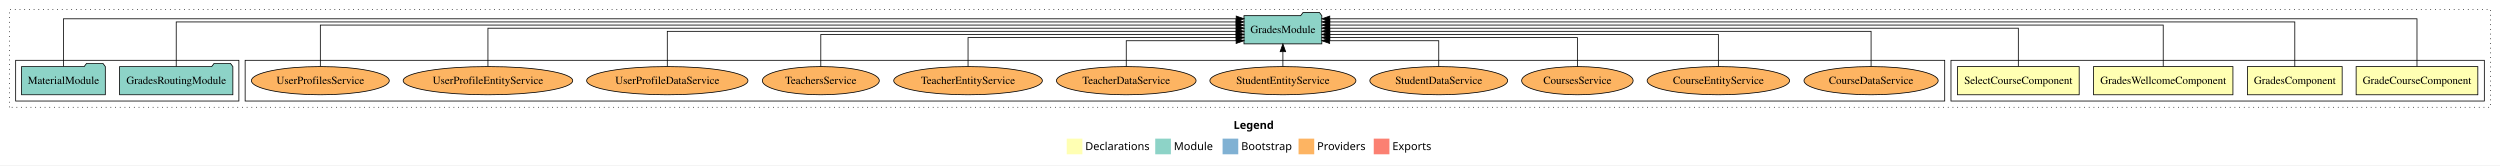
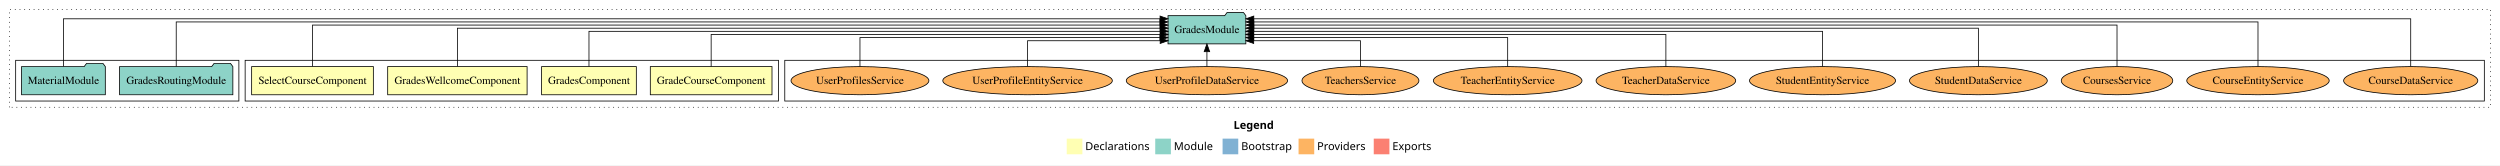
<svg xmlns="http://www.w3.org/2000/svg" width="3192pt" height="211pt" viewBox="0.00 0.00 3192.00 211.00">
  <g id="graph0" class="graph" transform="scale(1 1) rotate(0) translate(4 207)">
    <polygon fill="white" stroke="transparent" points="-4,4 -4,-207 3188,-207 3188,4 -4,4" />
    <text text-anchor="start" x="1571.01" y="-42.4" font-family="sans-serif" font-weight="bold" font-size="14.00">Legend</text>
    <polygon fill="#ffffb3" stroke="transparent" points="1358,-10 1358,-30 1378,-30 1378,-10 1358,-10" />
    <text text-anchor="start" x="1381.63" y="-15.4" font-family="sans-serif" font-size="14.00">  Declarations</text>
    <polygon fill="#8dd3c7" stroke="transparent" points="1471,-10 1471,-30 1491,-30 1491,-10 1471,-10" />
    <text text-anchor="start" x="1494.73" y="-15.4" font-family="sans-serif" font-size="14.00">  Module</text>
    <polygon fill="#80b1d3" stroke="transparent" points="1557,-10 1557,-30 1577,-30 1577,-10 1557,-10" />
    <text text-anchor="start" x="1580.78" y="-15.4" font-family="sans-serif" font-size="14.00">  Bootstrap</text>
    <polygon fill="#fdb462" stroke="transparent" points="1654,-10 1654,-30 1674,-30 1674,-10 1654,-10" />
    <text text-anchor="start" x="1677.67" y="-15.4" font-family="sans-serif" font-size="14.00">  Providers</text>
    <polygon fill="#fb8072" stroke="transparent" points="1750,-10 1750,-30 1770,-30 1770,-10 1750,-10" />
    <text text-anchor="start" x="1773.73" y="-15.4" font-family="sans-serif" font-size="14.00">  Exports</text>
    <g id="clust1" class="cluster">
      <polygon fill="none" stroke="black" stroke-dasharray="1,5" points="8,-70 8,-195 3176,-195 3176,-70 8,-70" />
    </g>
+     <g id="clust10" class="cluster">
+       <polygon fill="none" stroke="black" points="998,-78 998,-130 3168,-130 3168,-78 998,-78" />
+     </g>
    <g id="clust2" class="cluster">
-       <polygon fill="none" stroke="black" points="2487,-78 2487,-130 3168,-130 3168,-78 2487,-78" />
-     </g>
-     <g id="clust10" class="cluster">
-       <polygon fill="none" stroke="black" points="309,-78 309,-130 2479,-130 2479,-78 309,-78" />
+       <polygon fill="none" stroke="black" points="309,-78 309,-130 990,-130 990,-78 309,-78" />
    </g>
    <g id="clust7" class="cluster">
      <polygon fill="none" stroke="black" points="16,-78 16,-130 301,-130 301,-78 16,-78" />
    </g>
    <g id="node1" class="node">
-       <polygon fill="#ffffb3" stroke="black" points="3159.69,-122 3004.31,-122 3004.31,-86 3159.69,-86 3159.69,-122" />
-       <text text-anchor="middle" x="3082" y="-99.8" font-family="Times,serif" font-size="14.00">GradeCourseComponent</text>
+       <polygon fill="#ffffb3" stroke="black" points="981.69,-122 826.31,-122 826.31,-86 981.69,-86 981.69,-122" />
+       <text text-anchor="middle" x="904" y="-99.8" font-family="Times,serif" font-size="14.00">GradeCourseComponent</text>
    </g>
    <g id="node5" class="node">
-       <polygon fill="#8dd3c7" stroke="black" points="1683.69,-187 1680.69,-191 1659.69,-191 1656.69,-187 1584.31,-187 1584.31,-151 1683.69,-151 1683.69,-187" />
-       <text text-anchor="middle" x="1634" y="-164.8" font-family="Times,serif" font-size="14.00">GradesModule</text>
+       <polygon fill="#8dd3c7" stroke="black" points="1586.69,-187 1583.69,-191 1562.69,-191 1559.69,-187 1487.31,-187 1487.31,-151 1586.69,-151 1586.69,-187" />
+       <text text-anchor="middle" x="1537" y="-164.8" font-family="Times,serif" font-size="14.00">GradesModule</text>
    </g>
    <g id="edge1" class="edge">
-       <path fill="none" stroke="black" d="M3082,-122.32C3082,-145.66 3082,-183 3082,-183 3082,-183 1693.84,-183 1693.84,-183" />
-       <polygon fill="black" stroke="black" points="1693.84,-179.5 1683.84,-183 1693.84,-186.5 1693.84,-179.5" />
+       <path fill="none" stroke="black" d="M904,-122.02C904,-139.37 904,-163 904,-163 904,-163 1477.33,-163 1477.33,-163" />
+       <polygon fill="black" stroke="black" points="1477.33,-166.5 1487.33,-163 1477.33,-159.5 1477.33,-166.5" />
    </g>
    <g id="node2" class="node">
-       <polygon fill="#ffffb3" stroke="black" points="2986.47,-122 2865.53,-122 2865.53,-86 2986.47,-86 2986.47,-122" />
-       <text text-anchor="middle" x="2926" y="-99.8" font-family="Times,serif" font-size="14.00">GradesComponent</text>
+       <polygon fill="#ffffb3" stroke="black" points="808.47,-122 687.53,-122 687.53,-86 808.47,-86 808.47,-122" />
+       <text text-anchor="middle" x="748" y="-99.8" font-family="Times,serif" font-size="14.00">GradesComponent</text>
    </g>
    <g id="edge2" class="edge">
-       <path fill="none" stroke="black" d="M2926,-122.16C2926,-144.35 2926,-179 2926,-179 2926,-179 1693.86,-179 1693.86,-179" />
-       <polygon fill="black" stroke="black" points="1693.86,-175.5 1683.86,-179 1693.86,-182.5 1693.86,-175.5" />
+       <path fill="none" stroke="black" d="M748,-122.22C748,-140.83 748,-167 748,-167 748,-167 1477.35,-167 1477.35,-167" />
+       <polygon fill="black" stroke="black" points="1477.35,-170.5 1487.35,-167 1477.35,-163.5 1477.35,-170.5" />
    </g>
    <g id="node3" class="node">
-       <polygon fill="#ffffb3" stroke="black" points="2847,-122 2669,-122 2669,-86 2847,-86 2847,-122" />
-       <text text-anchor="middle" x="2758" y="-99.8" font-family="Times,serif" font-size="14.00">GradesWellcomeComponent</text>
+       <polygon fill="#ffffb3" stroke="black" points="669,-122 491,-122 491,-86 669,-86 669,-122" />
+       <text text-anchor="middle" x="580" y="-99.8" font-family="Times,serif" font-size="14.00">GradesWellcomeComponent</text>
    </g>
    <g id="edge3" class="edge">
-       <path fill="none" stroke="black" d="M2758,-122.28C2758,-143.32 2758,-175 2758,-175 2758,-175 1693.75,-175 1693.75,-175" />
-       <polygon fill="black" stroke="black" points="1693.75,-171.5 1683.75,-175 1693.75,-178.5 1693.75,-171.5" />
+       <path fill="none" stroke="black" d="M580,-122.31C580,-142.15 580,-171 580,-171 580,-171 1477.23,-171 1477.23,-171" />
+       <polygon fill="black" stroke="black" points="1477.23,-174.5 1487.23,-171 1477.23,-167.5 1477.23,-174.5" />
    </g>
    <g id="node4" class="node">
-       <polygon fill="#ffffb3" stroke="black" points="2650.7,-122 2495.3,-122 2495.3,-86 2650.7,-86 2650.7,-122" />
-       <text text-anchor="middle" x="2573" y="-99.8" font-family="Times,serif" font-size="14.00">SelectCourseComponent</text>
+       <polygon fill="#ffffb3" stroke="black" points="472.7,-122 317.3,-122 317.3,-86 472.7,-86 472.7,-122" />
+       <text text-anchor="middle" x="395" y="-99.8" font-family="Times,serif" font-size="14.00">SelectCourseComponent</text>
    </g>
    <g id="edge4" class="edge">
-       <path fill="none" stroke="black" d="M2573,-122.31C2573,-142.15 2573,-171 2573,-171 2573,-171 1693.82,-171 1693.82,-171" />
-       <polygon fill="black" stroke="black" points="1693.82,-167.5 1683.82,-171 1693.82,-174.5 1693.82,-167.5" />
+       <path fill="none" stroke="black" d="M395,-122.28C395,-143.32 395,-175 395,-175 395,-175 1477.2,-175 1477.2,-175" />
+       <polygon fill="black" stroke="black" points="1477.2,-178.5 1487.2,-175 1477.2,-171.5 1477.2,-178.5" />
    </g>
    <g id="node6" class="node">
      <polygon fill="#8dd3c7" stroke="black" points="293.31,-122 290.31,-126 269.31,-126 266.31,-122 148.69,-122 148.69,-86 293.31,-86 293.31,-122" />
      <text text-anchor="middle" x="221" y="-99.8" font-family="Times,serif" font-size="14.00">GradesRoutingModule</text>
    </g>
    <g id="edge5" class="edge">
-       <path fill="none" stroke="black" d="M221,-122.16C221,-144.35 221,-179 221,-179 221,-179 1574.13,-179 1574.13,-179" />
-       <polygon fill="black" stroke="black" points="1574.13,-182.5 1584.13,-179 1574.13,-175.5 1574.13,-182.5" />
+       <path fill="none" stroke="black" d="M221,-122.16C221,-144.35 221,-179 221,-179 221,-179 1477.02,-179 1477.02,-179" />
+       <polygon fill="black" stroke="black" points="1477.02,-182.5 1487.02,-179 1477.02,-175.5 1477.02,-182.5" />
    </g>
    <g id="node7" class="node">
      <polygon fill="#8dd3c7" stroke="black" points="130.47,-122 127.47,-126 106.47,-126 103.47,-122 23.53,-122 23.53,-86 130.47,-86 130.47,-122" />
      <text text-anchor="middle" x="77" y="-99.8" font-family="Times,serif" font-size="14.00">MaterialModule</text>
    </g>
    <g id="edge6" class="edge">
-       <path fill="none" stroke="black" d="M77,-122.32C77,-145.66 77,-183 77,-183 77,-183 1574.4,-183 1574.4,-183" />
-       <polygon fill="black" stroke="black" points="1574.4,-186.5 1584.4,-183 1574.4,-179.5 1574.4,-186.5" />
+       <path fill="none" stroke="black" d="M77,-122.32C77,-145.66 77,-183 77,-183 77,-183 1477.17,-183 1477.17,-183" />
+       <polygon fill="black" stroke="black" points="1477.17,-186.5 1487.17,-183 1477.17,-179.5 1477.17,-186.5" />
    </g>
    <g id="node8" class="node">
-       <ellipse fill="#fdb462" stroke="black" cx="2385" cy="-104" rx="85.65" ry="18" />
-       <text text-anchor="middle" x="2385" y="-99.8" font-family="Times,serif" font-size="14.00">CourseDataService</text>
+       <ellipse fill="#fdb462" stroke="black" cx="3074" cy="-104" rx="85.65" ry="18" />
+       <text text-anchor="middle" x="3074" y="-99.8" font-family="Times,serif" font-size="14.00">CourseDataService</text>
    </g>
    <g id="edge7" class="edge">
-       <path fill="none" stroke="black" d="M2385,-122.22C2385,-140.83 2385,-167 2385,-167 2385,-167 1693.86,-167 1693.86,-167" />
-       <polygon fill="black" stroke="black" points="1693.86,-163.5 1683.86,-167 1693.86,-170.5 1693.86,-163.5" />
+       <path fill="none" stroke="black" d="M3074,-122.32C3074,-145.66 3074,-183 3074,-183 3074,-183 1596.83,-183 1596.83,-183" />
+       <polygon fill="black" stroke="black" points="1596.83,-179.5 1586.83,-183 1596.83,-186.5 1596.83,-179.5" />
    </g>
    <g id="node9" class="node">
-       <ellipse fill="#fdb462" stroke="black" cx="2190" cy="-104" rx="90.91" ry="18" />
-       <text text-anchor="middle" x="2190" y="-99.8" font-family="Times,serif" font-size="14.00">CourseEntityService</text>
+       <ellipse fill="#fdb462" stroke="black" cx="2879" cy="-104" rx="90.91" ry="18" />
+       <text text-anchor="middle" x="2879" y="-99.8" font-family="Times,serif" font-size="14.00">CourseEntityService</text>
    </g>
    <g id="edge8" class="edge">
-       <path fill="none" stroke="black" d="M2190,-122.02C2190,-139.37 2190,-163 2190,-163 2190,-163 1693.83,-163 1693.83,-163" />
-       <polygon fill="black" stroke="black" points="1693.83,-159.5 1683.83,-163 1693.83,-166.5 1693.83,-159.5" />
+       <path fill="none" stroke="black" d="M2879,-122.16C2879,-144.35 2879,-179 2879,-179 2879,-179 1596.76,-179 1596.76,-179" />
+       <polygon fill="black" stroke="black" points="1596.76,-175.5 1586.76,-179 1596.76,-182.5 1596.76,-175.5" />
    </g>
    <g id="node10" class="node">
-       <ellipse fill="#fdb462" stroke="black" cx="2010" cy="-104" rx="71.2" ry="18" />
-       <text text-anchor="middle" x="2010" y="-99.8" font-family="Times,serif" font-size="14.00">CoursesService</text>
+       <ellipse fill="#fdb462" stroke="black" cx="2699" cy="-104" rx="71.2" ry="18" />
+       <text text-anchor="middle" x="2699" y="-99.8" font-family="Times,serif" font-size="14.00">CoursesService</text>
    </g>
    <g id="edge9" class="edge">
-       <path fill="none" stroke="black" d="M2010,-122.01C2010,-138.05 2010,-159 2010,-159 2010,-159 1693.93,-159 1693.93,-159" />
-       <polygon fill="black" stroke="black" points="1693.93,-155.5 1683.93,-159 1693.93,-162.5 1693.93,-155.5" />
+       <path fill="none" stroke="black" d="M2699,-122.28C2699,-143.32 2699,-175 2699,-175 2699,-175 1596.93,-175 1596.93,-175" />
+       <polygon fill="black" stroke="black" points="1596.93,-171.5 1586.93,-175 1596.93,-178.5 1596.93,-171.5" />
    </g>
    <g id="node11" class="node">
-       <ellipse fill="#fdb462" stroke="black" cx="1833" cy="-104" rx="87.96" ry="18" />
-       <text text-anchor="middle" x="1833" y="-99.8" font-family="Times,serif" font-size="14.00">StudentDataService</text>
+       <ellipse fill="#fdb462" stroke="black" cx="2522" cy="-104" rx="87.96" ry="18" />
+       <text text-anchor="middle" x="2522" y="-99.8" font-family="Times,serif" font-size="14.00">StudentDataService</text>
    </g>
    <g id="edge10" class="edge">
-       <path fill="none" stroke="black" d="M1833,-122.12C1833,-136.78 1833,-155 1833,-155 1833,-155 1693.7,-155 1693.7,-155" />
-       <polygon fill="black" stroke="black" points="1693.7,-151.5 1683.7,-155 1693.7,-158.5 1693.7,-151.5" />
+       <path fill="none" stroke="black" d="M2522,-122.31C2522,-142.15 2522,-171 2522,-171 2522,-171 1596.86,-171 1596.86,-171" />
+       <polygon fill="black" stroke="black" points="1596.86,-167.5 1586.86,-171 1596.86,-174.5 1596.86,-167.5" />
    </g>
    <g id="node12" class="node">
-       <ellipse fill="#fdb462" stroke="black" cx="1634" cy="-104" rx="93.21" ry="18" />
-       <text text-anchor="middle" x="1634" y="-99.8" font-family="Times,serif" font-size="14.00">StudentEntityService</text>
+       <ellipse fill="#fdb462" stroke="black" cx="2323" cy="-104" rx="93.21" ry="18" />
+       <text text-anchor="middle" x="2323" y="-99.8" font-family="Times,serif" font-size="14.00">StudentEntityService</text>
    </g>
    <g id="edge11" class="edge">
-       <path fill="none" stroke="black" d="M1634,-122.11C1634,-122.11 1634,-140.99 1634,-140.99" />
-       <polygon fill="black" stroke="black" points="1630.5,-140.99 1634,-150.99 1637.5,-140.99 1630.5,-140.99" />
+       <path fill="none" stroke="black" d="M2323,-122.22C2323,-140.83 2323,-167 2323,-167 2323,-167 1596.76,-167 1596.76,-167" />
+       <polygon fill="black" stroke="black" points="1596.76,-163.5 1586.76,-167 1596.76,-170.5 1596.76,-163.5" />
    </g>
    <g id="node13" class="node">
-       <ellipse fill="#fdb462" stroke="black" cx="1434" cy="-104" rx="89.12" ry="18" />
-       <text text-anchor="middle" x="1434" y="-99.8" font-family="Times,serif" font-size="14.00">TeacherDataService</text>
+       <ellipse fill="#fdb462" stroke="black" cx="2123" cy="-104" rx="89.12" ry="18" />
+       <text text-anchor="middle" x="2123" y="-99.8" font-family="Times,serif" font-size="14.00">TeacherDataService</text>
    </g>
    <g id="edge12" class="edge">
-       <path fill="none" stroke="black" d="M1434,-122.12C1434,-136.78 1434,-155 1434,-155 1434,-155 1574.3,-155 1574.3,-155" />
-       <polygon fill="black" stroke="black" points="1574.3,-158.5 1584.3,-155 1574.3,-151.5 1574.3,-158.5" />
+       <path fill="none" stroke="black" d="M2123,-122.02C2123,-139.37 2123,-163 2123,-163 2123,-163 1596.71,-163 1596.71,-163" />
+       <polygon fill="black" stroke="black" points="1596.71,-159.5 1586.71,-163 1596.71,-166.5 1596.71,-159.5" />
    </g>
    <g id="node14" class="node">
-       <ellipse fill="#fdb462" stroke="black" cx="1232" cy="-104" rx="94.88" ry="18" />
-       <text text-anchor="middle" x="1232" y="-99.8" font-family="Times,serif" font-size="14.00">TeacherEntityService</text>
+       <ellipse fill="#fdb462" stroke="black" cx="1921" cy="-104" rx="94.88" ry="18" />
+       <text text-anchor="middle" x="1921" y="-99.8" font-family="Times,serif" font-size="14.00">TeacherEntityService</text>
    </g>
    <g id="edge13" class="edge">
-       <path fill="none" stroke="black" d="M1232,-122.01C1232,-138.05 1232,-159 1232,-159 1232,-159 1574.3,-159 1574.3,-159" />
-       <polygon fill="black" stroke="black" points="1574.3,-162.5 1584.3,-159 1574.3,-155.5 1574.3,-162.5" />
+       <path fill="none" stroke="black" d="M1921,-122.01C1921,-138.05 1921,-159 1921,-159 1921,-159 1596.81,-159 1596.81,-159" />
+       <polygon fill="black" stroke="black" points="1596.81,-155.5 1586.81,-159 1596.81,-162.5 1596.81,-155.5" />
    </g>
    <g id="node15" class="node">
-       <ellipse fill="#fdb462" stroke="black" cx="1044" cy="-104" rx="74.67" ry="18" />
-       <text text-anchor="middle" x="1044" y="-99.8" font-family="Times,serif" font-size="14.00">TeachersService</text>
+       <ellipse fill="#fdb462" stroke="black" cx="1733" cy="-104" rx="74.67" ry="18" />
+       <text text-anchor="middle" x="1733" y="-99.8" font-family="Times,serif" font-size="14.00">TeachersService</text>
    </g>
    <g id="edge14" class="edge">
-       <path fill="none" stroke="black" d="M1044,-122.02C1044,-139.37 1044,-163 1044,-163 1044,-163 1574.21,-163 1574.21,-163" />
-       <polygon fill="black" stroke="black" points="1574.21,-166.5 1584.21,-163 1574.21,-159.5 1574.21,-166.5" />
+       <path fill="none" stroke="black" d="M1733,-122.12C1733,-136.78 1733,-155 1733,-155 1733,-155 1596.71,-155 1596.71,-155" />
+       <polygon fill="black" stroke="black" points="1596.71,-151.5 1586.71,-155 1596.71,-158.5 1596.71,-151.5" />
    </g>
    <g id="node16" class="node">
-       <ellipse fill="#fdb462" stroke="black" cx="848" cy="-104" rx="102.96" ry="18" />
-       <text text-anchor="middle" x="848" y="-99.8" font-family="Times,serif" font-size="14.00">UserProfileDataService</text>
+       <ellipse fill="#fdb462" stroke="black" cx="1537" cy="-104" rx="102.96" ry="18" />
+       <text text-anchor="middle" x="1537" y="-99.8" font-family="Times,serif" font-size="14.00">UserProfileDataService</text>
    </g>
    <g id="edge15" class="edge">
-       <path fill="none" stroke="black" d="M848,-122.22C848,-140.83 848,-167 848,-167 848,-167 1574.24,-167 1574.24,-167" />
-       <polygon fill="black" stroke="black" points="1574.24,-170.5 1584.24,-167 1574.24,-163.5 1574.24,-170.5" />
+       <path fill="none" stroke="black" d="M1537,-122.11C1537,-122.11 1537,-140.99 1537,-140.99" />
+       <polygon fill="black" stroke="black" points="1533.5,-140.99 1537,-150.99 1540.5,-140.99 1533.5,-140.99" />
    </g>
    <g id="node17" class="node">
-       <ellipse fill="#fdb462" stroke="black" cx="619" cy="-104" rx="108.22" ry="18" />
-       <text text-anchor="middle" x="619" y="-99.8" font-family="Times,serif" font-size="14.00">UserProfileEntityService</text>
+       <ellipse fill="#fdb462" stroke="black" cx="1308" cy="-104" rx="108.22" ry="18" />
+       <text text-anchor="middle" x="1308" y="-99.8" font-family="Times,serif" font-size="14.00">UserProfileEntityService</text>
    </g>
    <g id="edge16" class="edge">
-       <path fill="none" stroke="black" d="M619,-122.31C619,-142.15 619,-171 619,-171 619,-171 1574.36,-171 1574.36,-171" />
-       <polygon fill="black" stroke="black" points="1574.36,-174.5 1584.36,-171 1574.36,-167.5 1574.36,-174.5" />
+       <path fill="none" stroke="black" d="M1308,-122.12C1308,-136.78 1308,-155 1308,-155 1308,-155 1477.31,-155 1477.31,-155" />
+       <polygon fill="black" stroke="black" points="1477.31,-158.5 1487.31,-155 1477.31,-151.5 1477.31,-158.5" />
    </g>
    <g id="node18" class="node">
-       <ellipse fill="#fdb462" stroke="black" cx="405" cy="-104" rx="88.01" ry="18" />
-       <text text-anchor="middle" x="405" y="-99.8" font-family="Times,serif" font-size="14.00">UserProfilesService</text>
+       <ellipse fill="#fdb462" stroke="black" cx="1094" cy="-104" rx="88.01" ry="18" />
+       <text text-anchor="middle" x="1094" y="-99.8" font-family="Times,serif" font-size="14.00">UserProfilesService</text>
    </g>
    <g id="edge17" class="edge">
-       <path fill="none" stroke="black" d="M405,-122.28C405,-143.32 405,-175 405,-175 405,-175 1574.3,-175 1574.3,-175" />
-       <polygon fill="black" stroke="black" points="1574.3,-178.5 1584.3,-175 1574.3,-171.5 1574.3,-178.5" />
+       <path fill="none" stroke="black" d="M1094,-122.01C1094,-138.05 1094,-159 1094,-159 1094,-159 1477.04,-159 1477.04,-159" />
+       <polygon fill="black" stroke="black" points="1477.04,-162.5 1487.04,-159 1477.04,-155.5 1477.04,-162.5" />
    </g>
  </g>
</svg>
